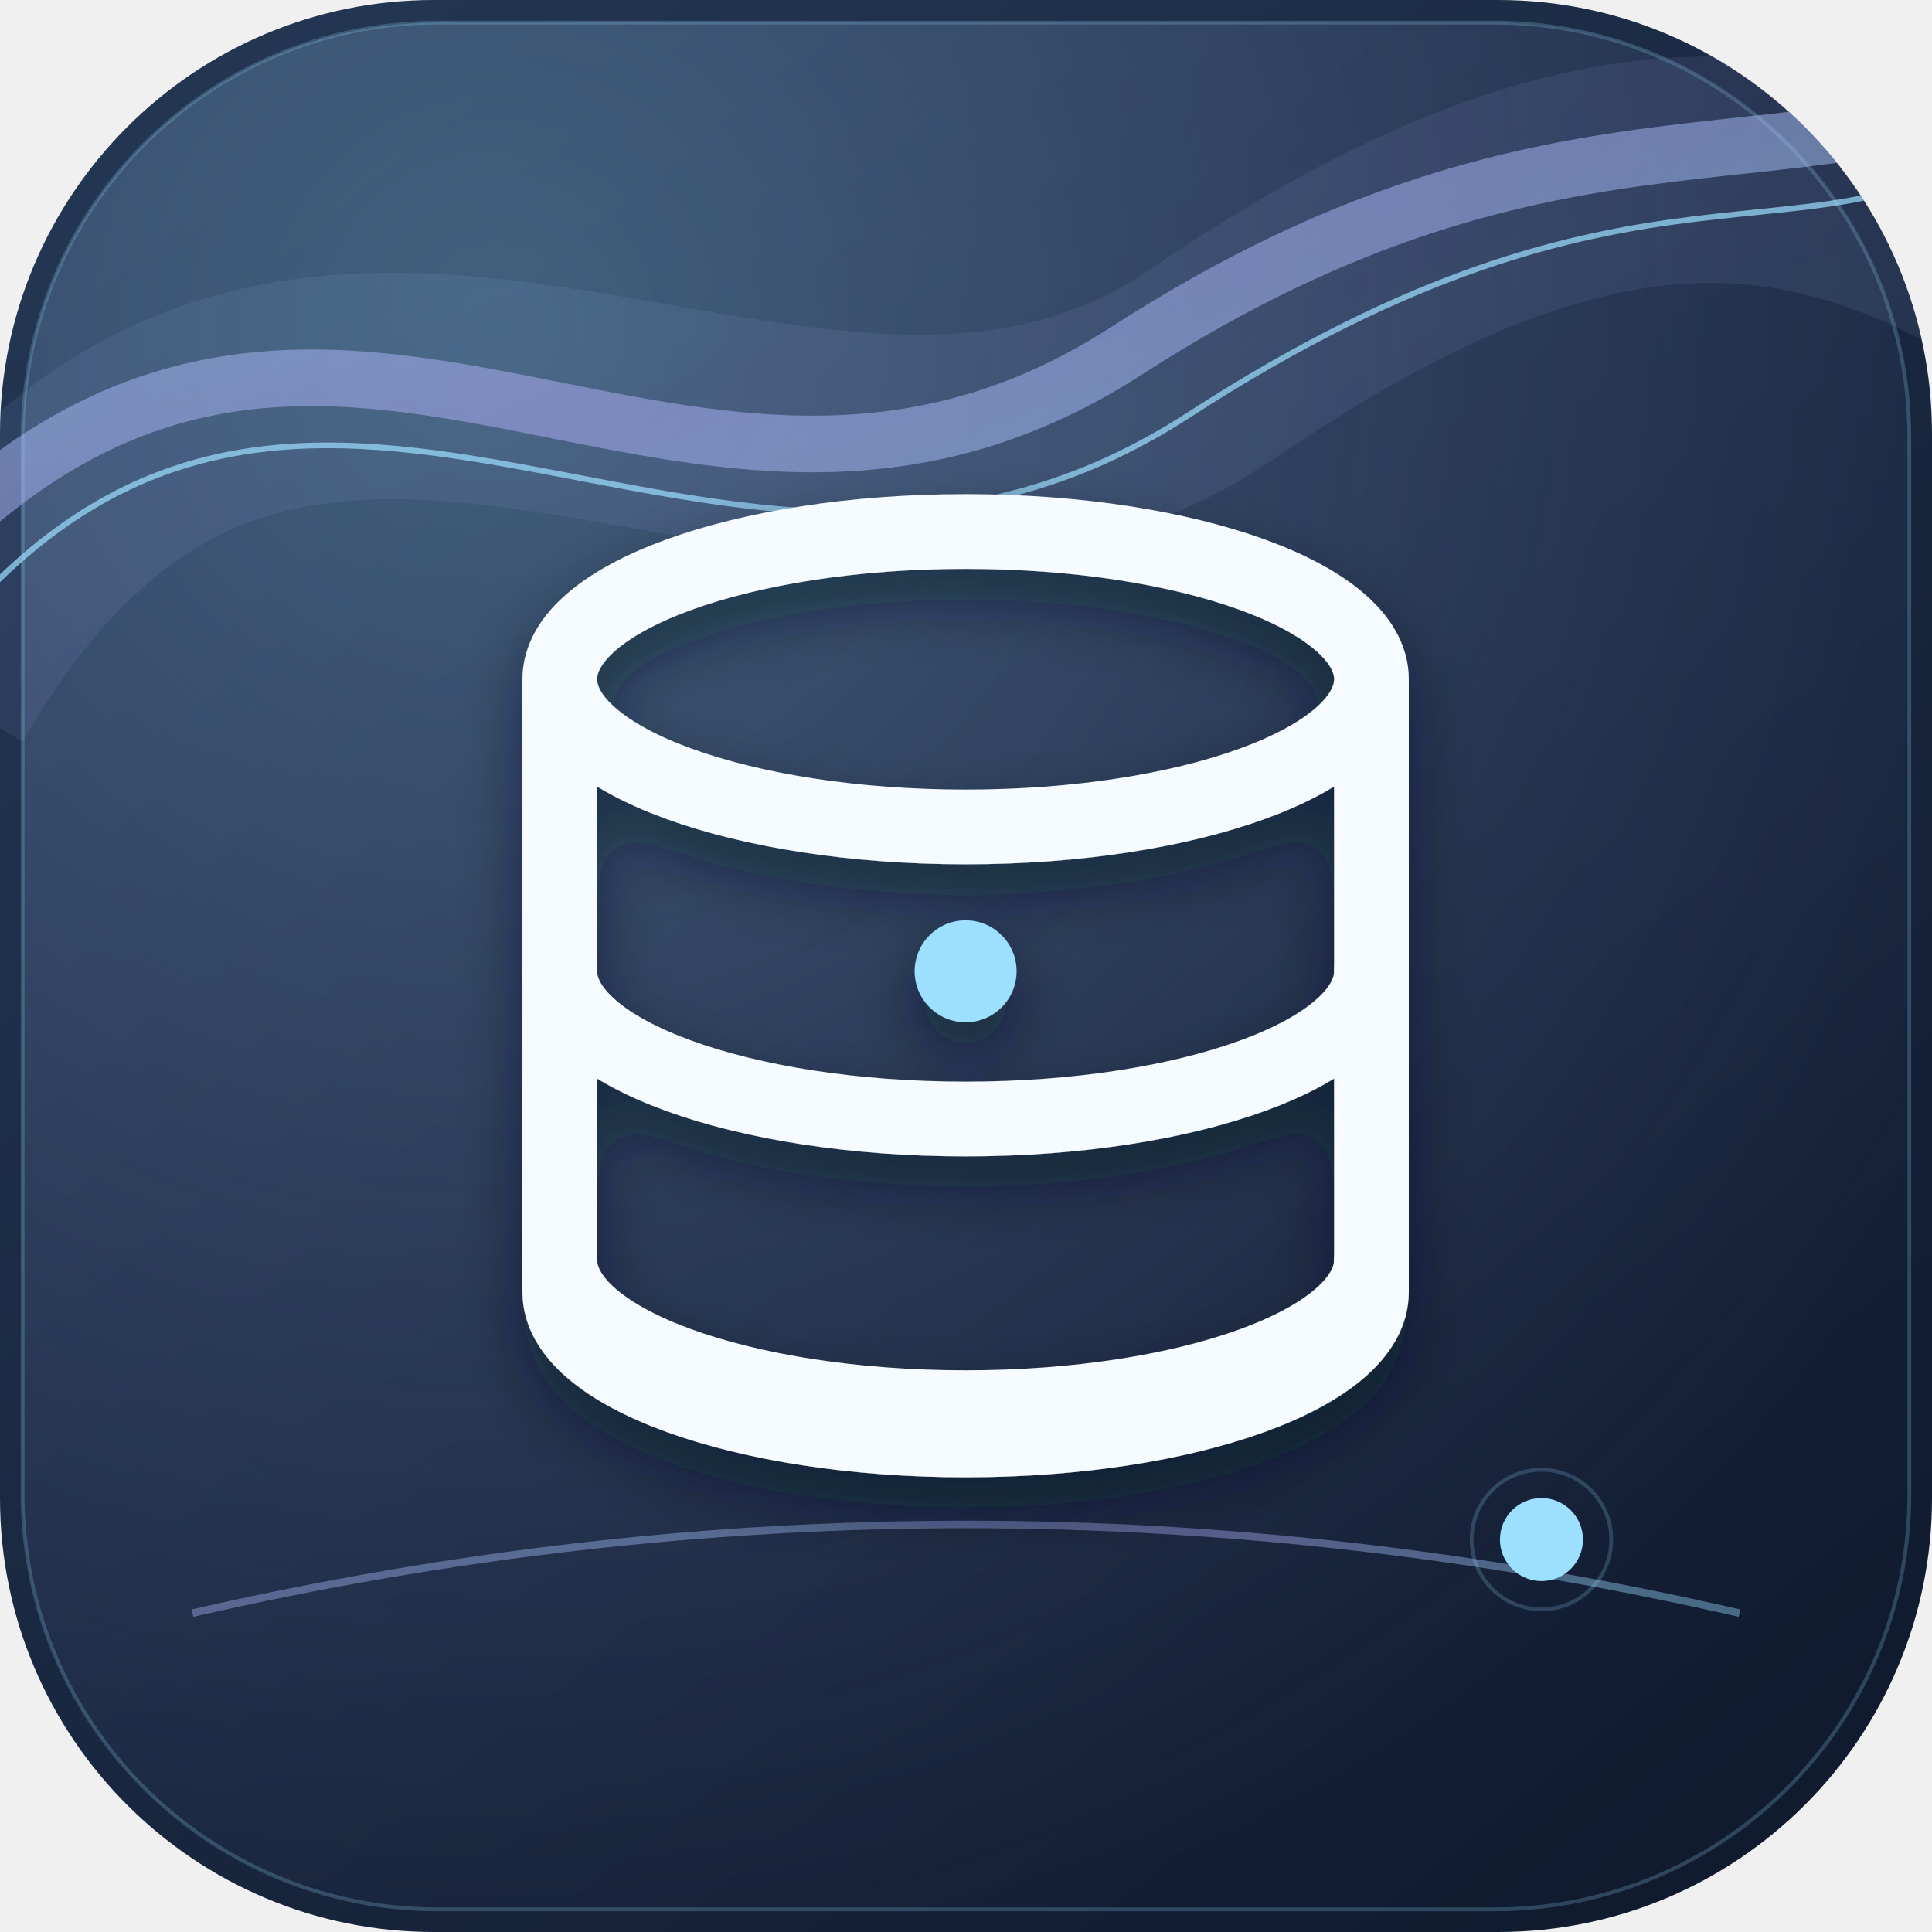
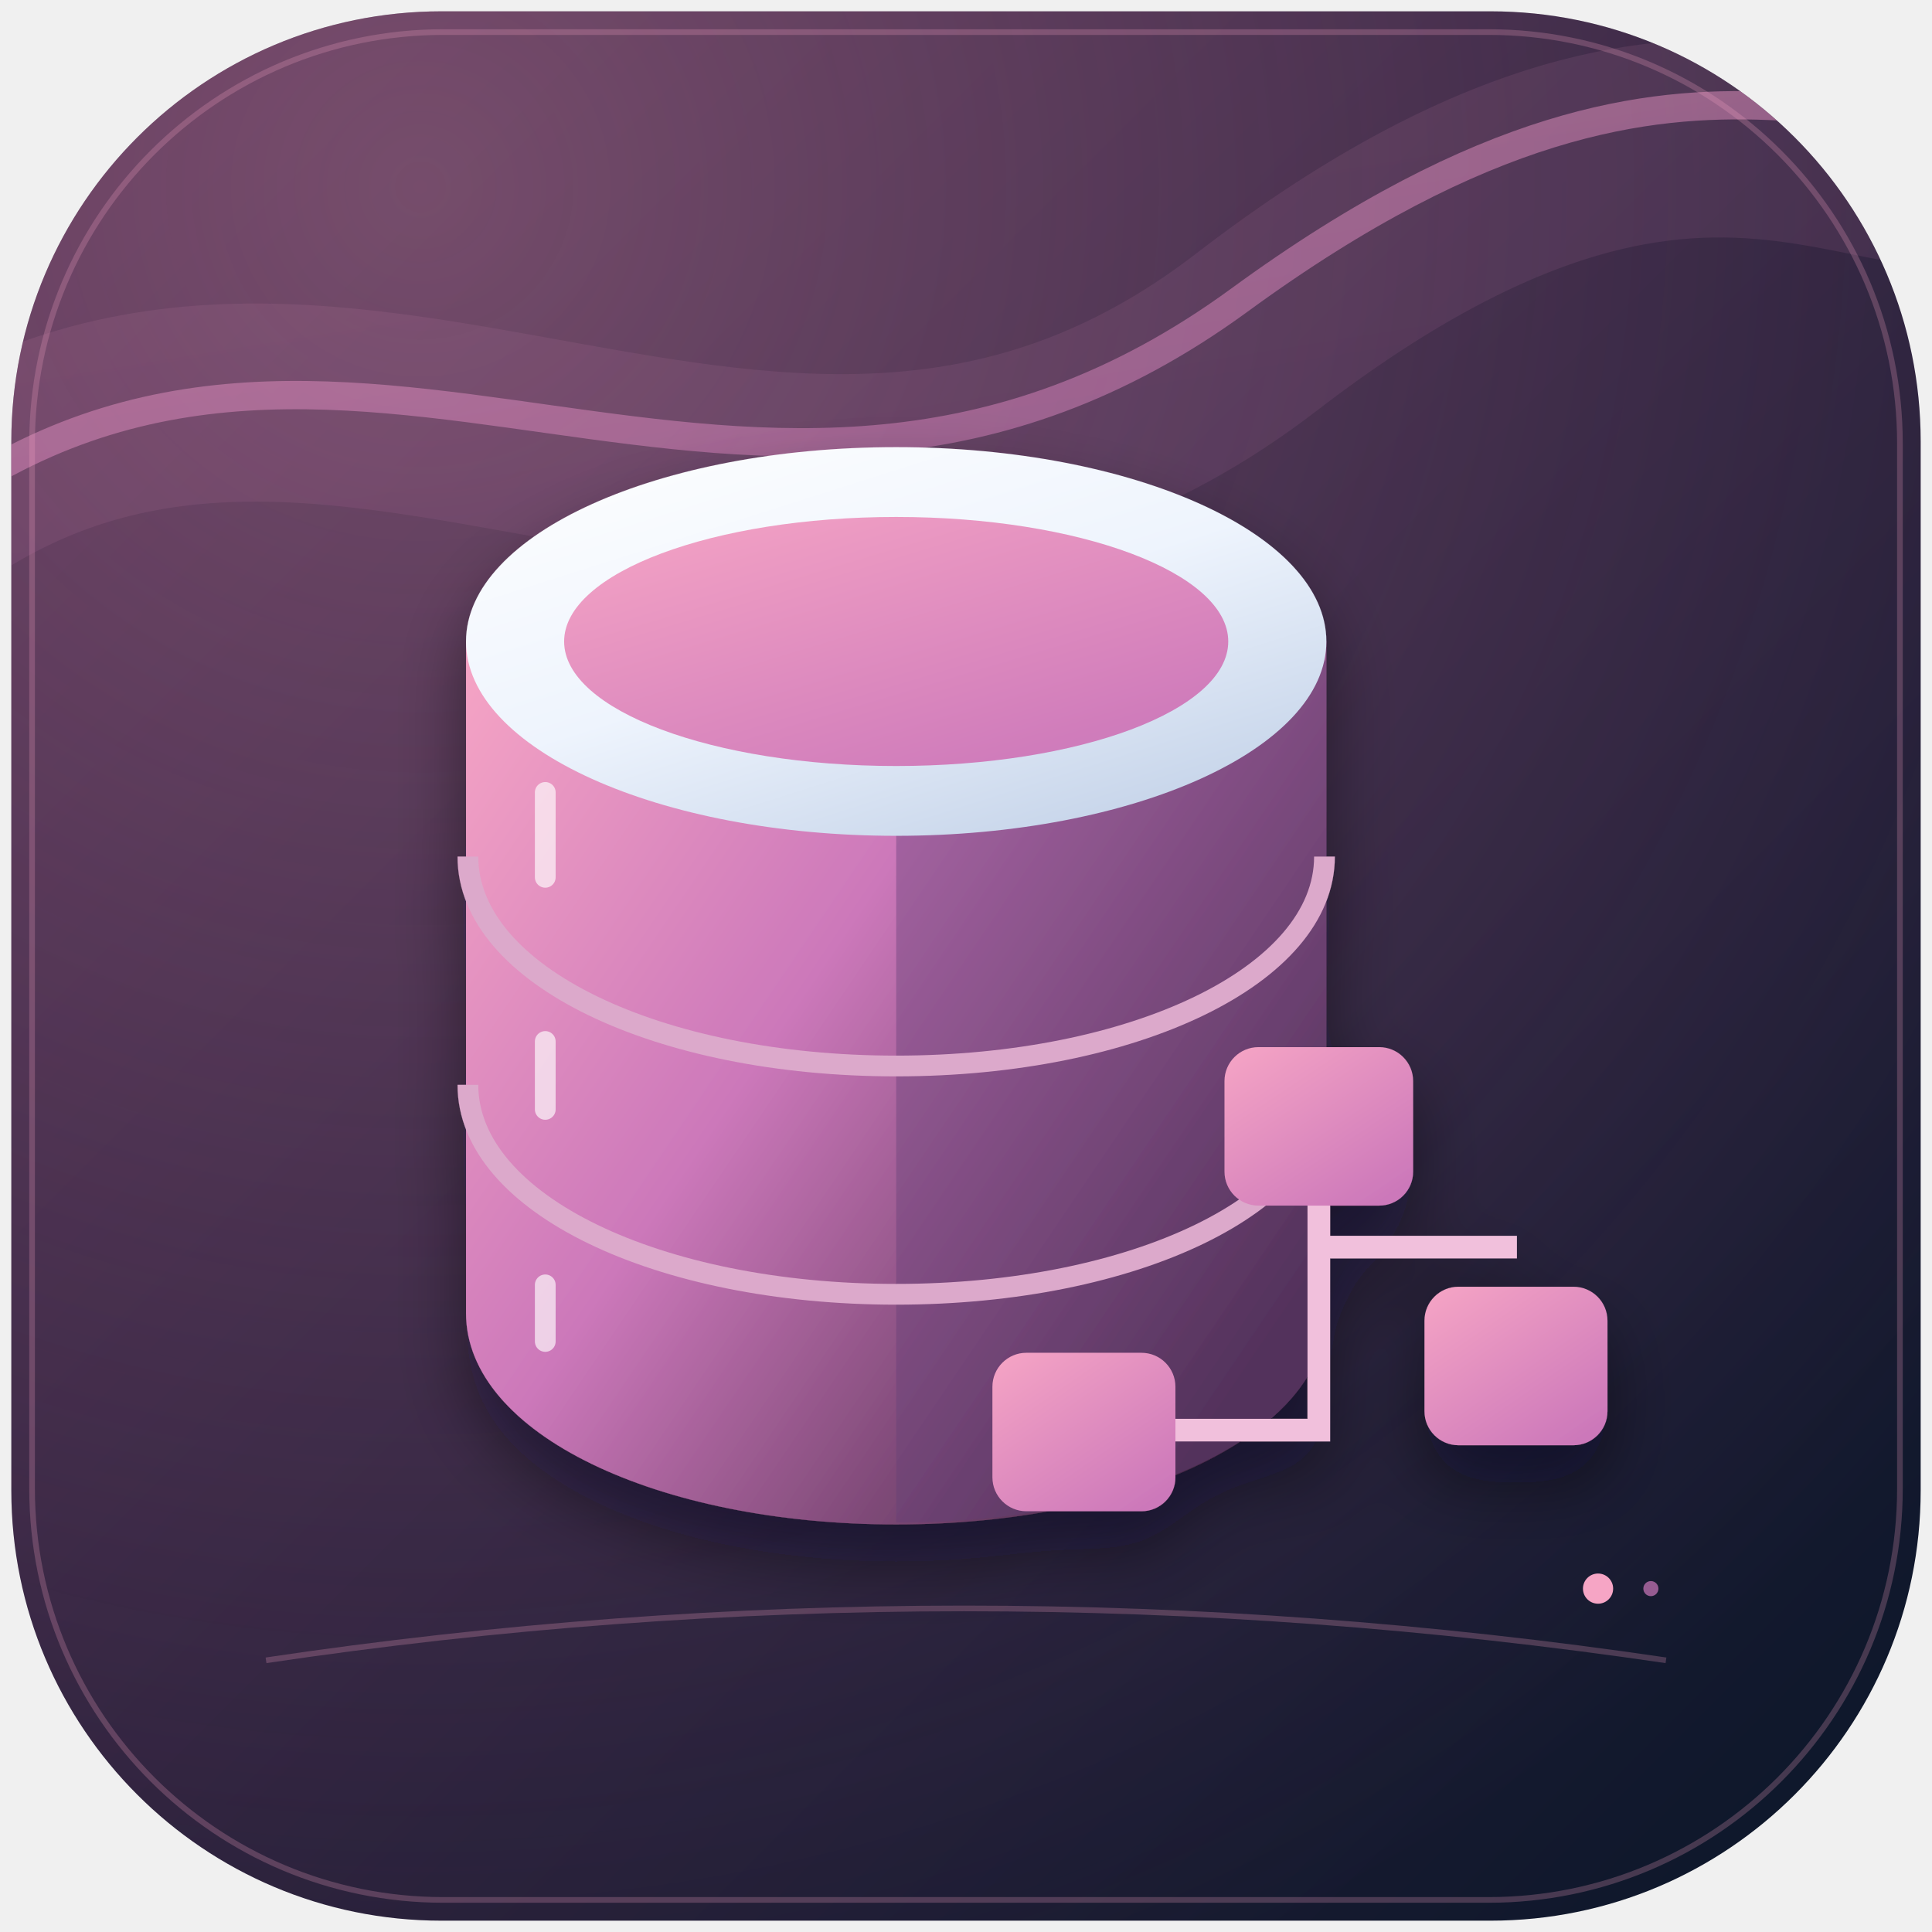
<svg xmlns="http://www.w3.org/2000/svg" width="1024" height="1024" viewBox="0 0 1024 1024" role="img" aria-labelledby="title desc">
  <defs>
-     <linearGradient id="tile" x2=".8" y2="1">
-       <stop stop-color="#243855" />
-       <stop offset="1" stop-color="#101B30" />
+     <linearGradient id="tile" x1="0" y1="0" x2="1" y2="1">
+       <stop stop-color="#492A4A" />
+       <stop offset="1" stop-color="#0A1629" />
    </linearGradient>
-     <linearGradient id="aurora" x1="0" y1="0" x2="1" y2=".6">
-       <stop stop-color="#9DDFFF" />
-       <stop offset=".52" stop-color="#B2AFFA" />
-       <stop offset="1" stop-color="#9DDFFF" />
+     <radialGradient id="glow" cx=".22" cy=".1" r="1">
+       <stop stop-color="#F6A5C5" stop-opacity=".3" />
+       <stop offset="1" stop-color="#CC78BA" stop-opacity="0" />
+     </radialGradient>
+     <linearGradient id="color" x1="0" y1="0" x2=".8" y2="1">
+       <stop stop-color="#F6A5C5" />
+       <stop offset="1" stop-color="#CC78BA" />
    </linearGradient>
-     <radialGradient id="glow" cx=".25" cy=".16" r=".9">
-       <stop stop-color="#9DDFFF" stop-opacity=".27" />
-       <stop offset="1" stop-color="#B2AFFA" stop-opacity="0" />
-     </radialGradient>
-     <filter id="shade" x="-.3" y="-.3" width="1.6" height="1.6">
-       <feDropShadow dx="0" dy="18" stdDeviation="18" flood-color="#06111D" flood-opacity=".5" />
+     <linearGradient id="paper" x2=".7" y2="1">
+       <stop stop-color="#FFFFFF" />
+       <stop offset=".55" stop-color="#EEF4FD" />
+       <stop offset="1" stop-color="#C7D5EA" />
+     </linearGradient>
+     <linearGradient id="fold" x2="1" y2="1">
+       <stop stop-color="#FFF" />
+       <stop offset="1" stop-color="#CC78BA" />
+     </linearGradient>
+     <linearGradient id="metal" x2="1" y2=".7">
+       <stop stop-color="#F6A5C5" />
+       <stop offset=".45" stop-color="#CC78BA" />
+       <stop offset="1" stop-color="#492A4A" />
+     </linearGradient>
+     <filter id="shadow" x="-.3" y="-.25" width="1.6" height="1.6">
+       <feDropShadow dx="0" dy="20" stdDeviation="18" flood-color="#020B19" flood-opacity=".45" />
    </filter>
-     <clipPath id="tile-clip">
-       <rect width="1024" height="1024" rx="230" />
+     <clipPath id="clip">
+       <rect x="6" y="6" width="1012" height="1012" rx="228" />
    </clipPath>
  </defs>
-   <g clip-path="url(#tile-clip)">
+   <g clip-path="url(#clip)">
    <rect width="1024" height="1024" rx="230" fill="url(#tile)" />
-     <rect x="12" y="12" width="1000" height="1000" rx="220" fill="url(#glow)" stroke="#9DDFFF" stroke-opacity=".22" stroke-width="2" />
-     <path d="M-40 363C150 34 420 345 644 192S982 84 1103 159" fill="none" stroke="url(#aurora)" stroke-width="120" opacity=".09" />
-     <path d="M-39 292C178 72 363 337 597 186S960 110 1100 32" fill="none" stroke="url(#aurora)" stroke-width="30" opacity=".5" />
-     <path d="M-15 322C177 111 391 375 630 220S962 147 1060 73" fill="none" stroke="#9DDFFF" stroke-width="3" opacity=".7" />
-     <path d="M102 855Q512 761 922 855" fill="none" stroke="url(#aurora)" stroke-width="4" opacity=".4" />
-     <g transform="translate(51 63) scale(.9)" fill="none" stroke="#F6FBFF" stroke-width="44" stroke-linecap="round" stroke-linejoin="round" filter="url(#shade)">
-       <ellipse cx="512" cy="330" rx="239" ry="87" />
-       <path d="M273 334V691C273 739 380 778 512 778S751 739 751 691V334" />
-       <path d="M273 502C273 550 380 589 512 589S751 550 751 502M273 672C273 720 380 759 512 759S751 720 751 672" />
-       <circle cx="512" cy="502" r="30" fill="#9DDFFF" stroke="none" />
+     <rect width="1024" height="1024" fill="url(#glow)" />
+     <path d="M-90 310C148 68 397 383 666 176S1017 155 1110 64" stroke="url(#color)" stroke-width="105" opacity=".1" fill="none" />
+     <path d="M-50 281C178 97 397 349 657 159S999 117 1095 32" stroke="url(#color)" stroke-width="15" opacity=".5" fill="none" />
+     <path d="M141 880Q510 825 883 880" fill="none" stroke="#F6A5C5" opacity=".24" stroke-width="3" />
+     <g filter="url(#shadow)">
+       <path d="M247 340V696C247 760 349 808 475 808S703 760 703 696V340Z" fill="url(#metal)" />
+       <path d="M475 350V807C602 807 703 760 703 696V350Z" fill="#613E75" opacity=".4" />
+       <ellipse cx="475" cy="340" rx="228" ry="103" fill="url(#paper)" />
+       <ellipse cx="475" cy="340" rx="176" ry="66" fill="url(#color)" />
+       <path d="M248 454C248 517 349 565 475 565S702 517 702 454M248 575C248 638 349 686 475 686S702 638 702 575" fill="none" stroke="#DCA9CB" stroke-width="11" />
+       <path d="M289 420V465M289 552V588M289 681V711" stroke="#FFF" stroke-opacity=".65" stroke-width="11" stroke-linecap="round" />
+       <path d="M699 610V758H576M699 661H804" stroke="#F1C0DC" stroke-width="12" fill="none" />
+       <rect x="649" y="555" width="100" height="84" rx="18" fill="url(#color)" />
+       <rect x="755" y="682" width="97" height="84" rx="18" fill="url(#color)" />
+       <rect x="526" y="717" width="97" height="84" rx="18" fill="url(#color)" />
    </g>
-     <circle cx="817" cy="816" r="22" fill="#9DDFFF" />
-     <circle cx="817" cy="816" r="37" fill="none" stroke="#9DDFFF" stroke-opacity=".2" stroke-width="2" />
+     <rect x="17" y="17" width="990" height="990" rx="218" fill="none" stroke="#F6A5C5" opacity=".24" stroke-width="3" />
+     <circle cx="847" cy="842" r="8" fill="#F6A5C5" />
+     <circle cx="875" cy="842" r="4" fill="#CC78BA" opacity=".7" />
  </g>
</svg>
